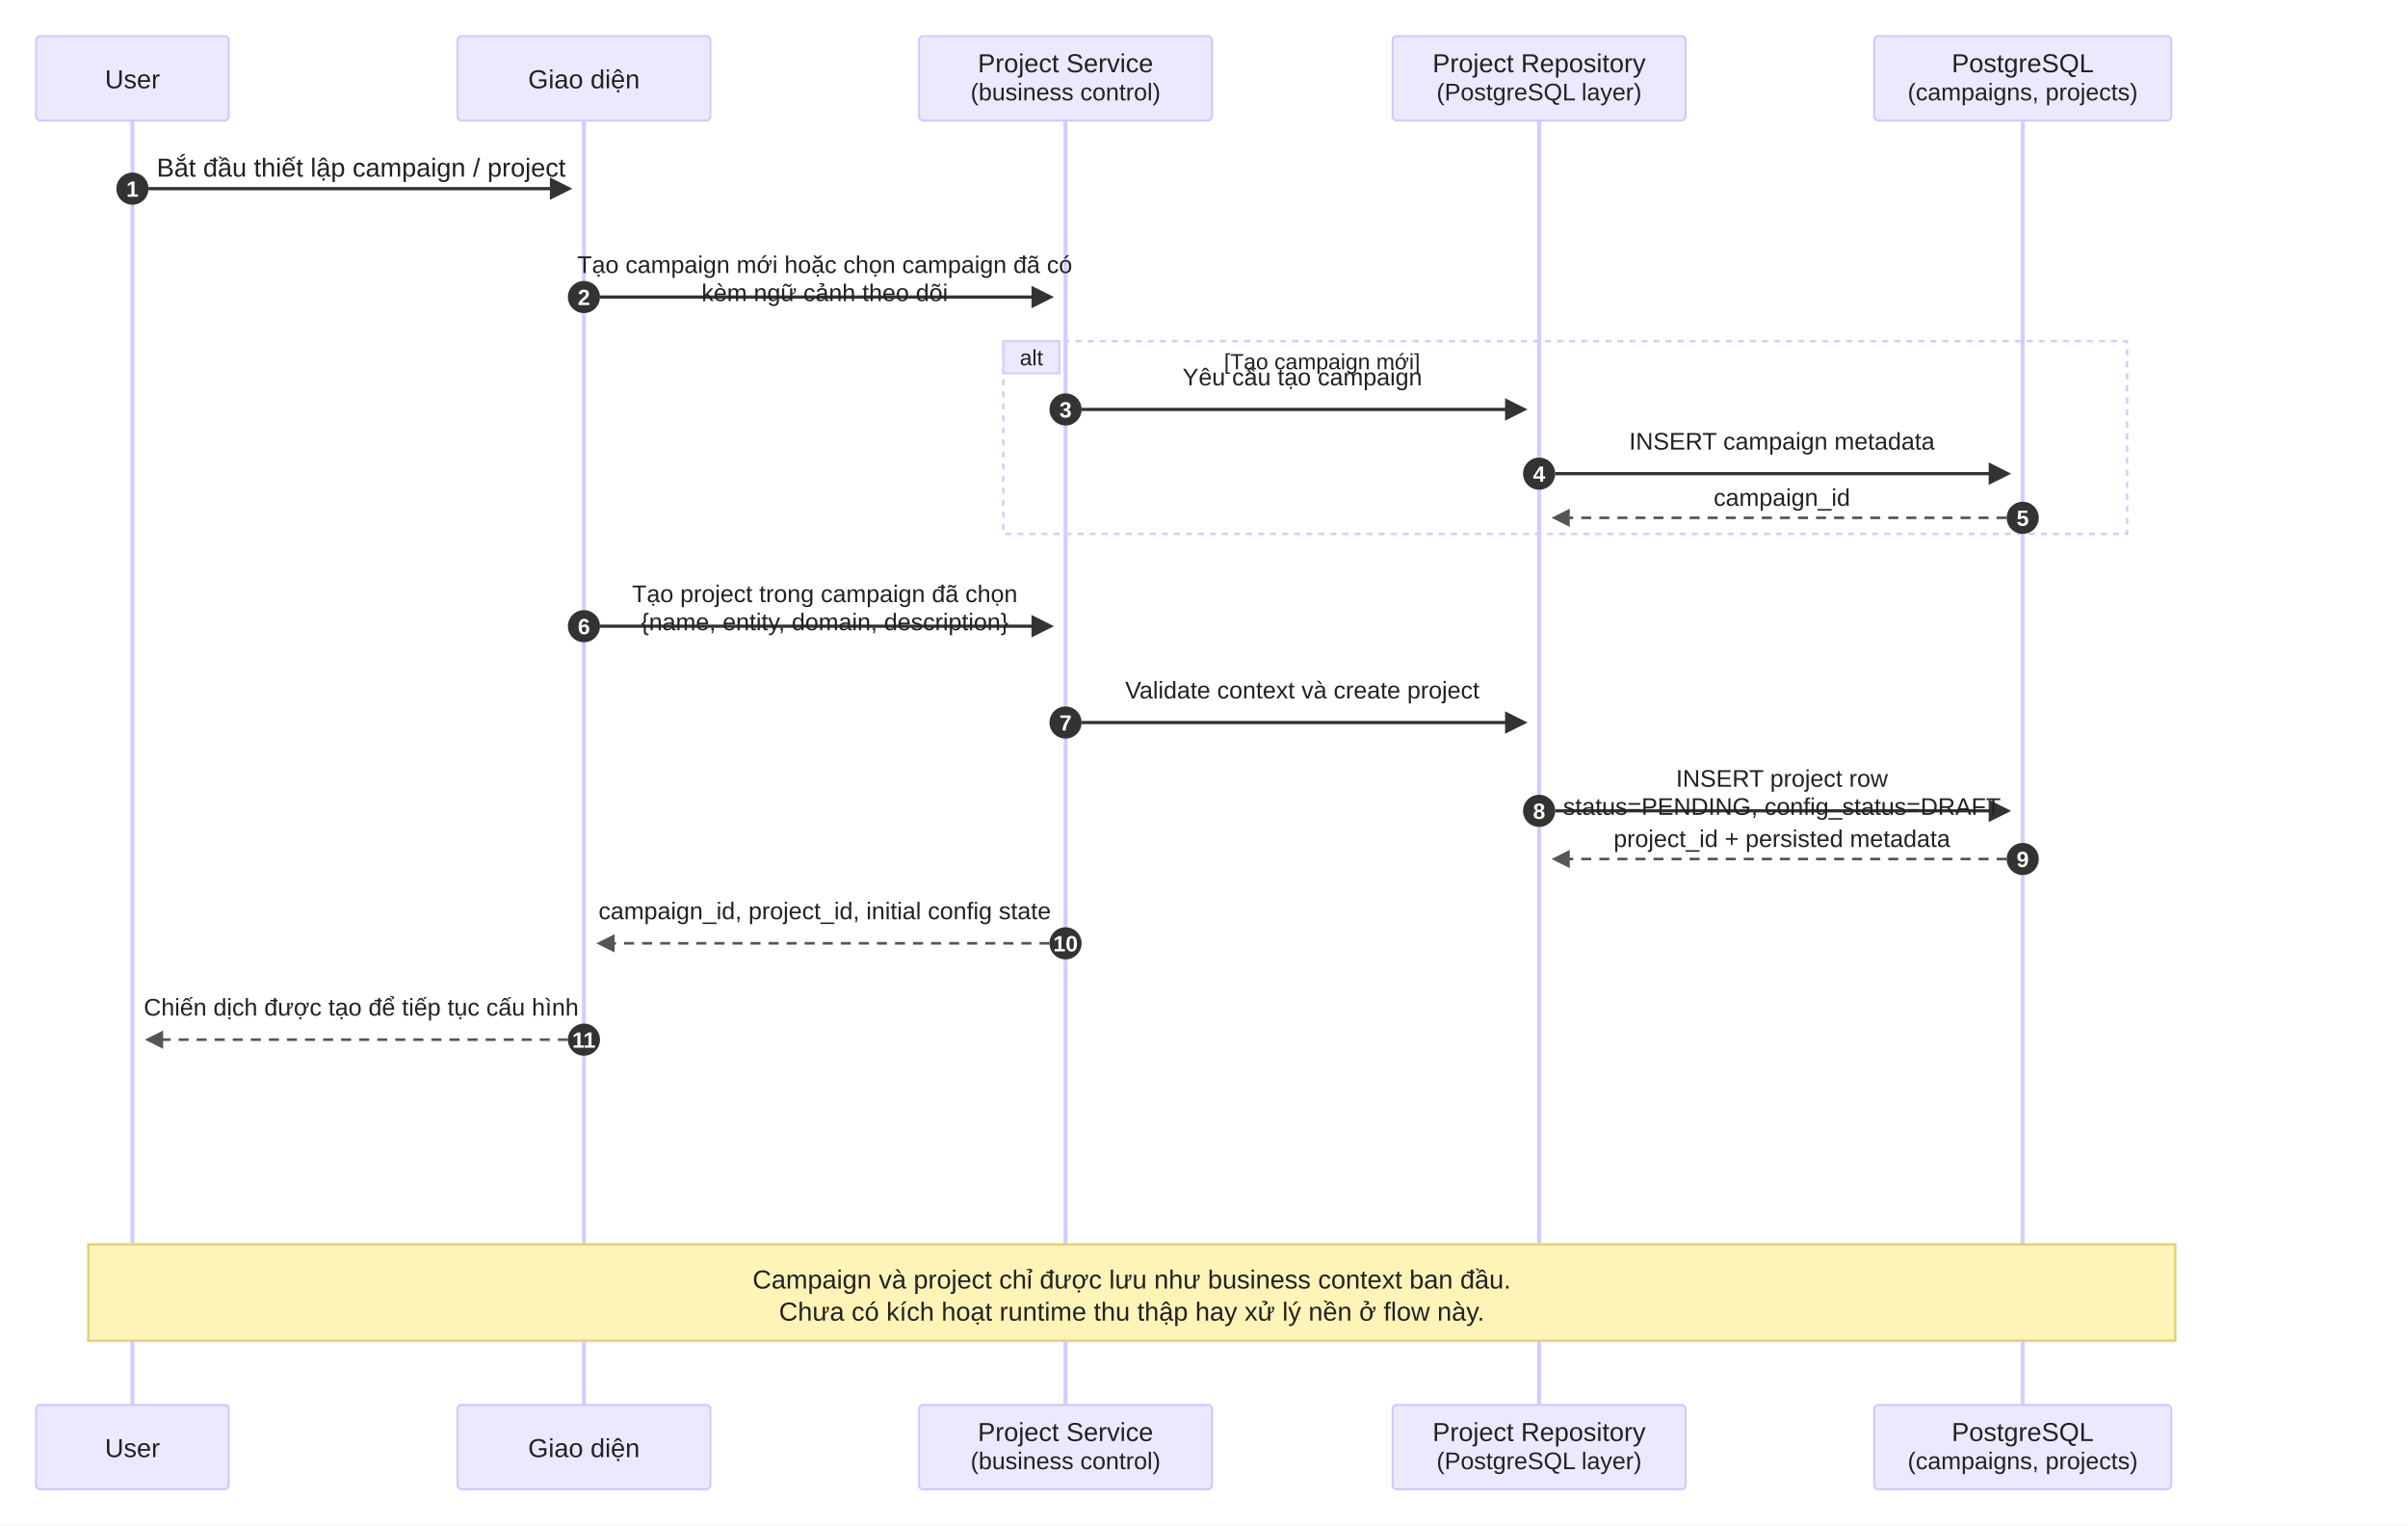
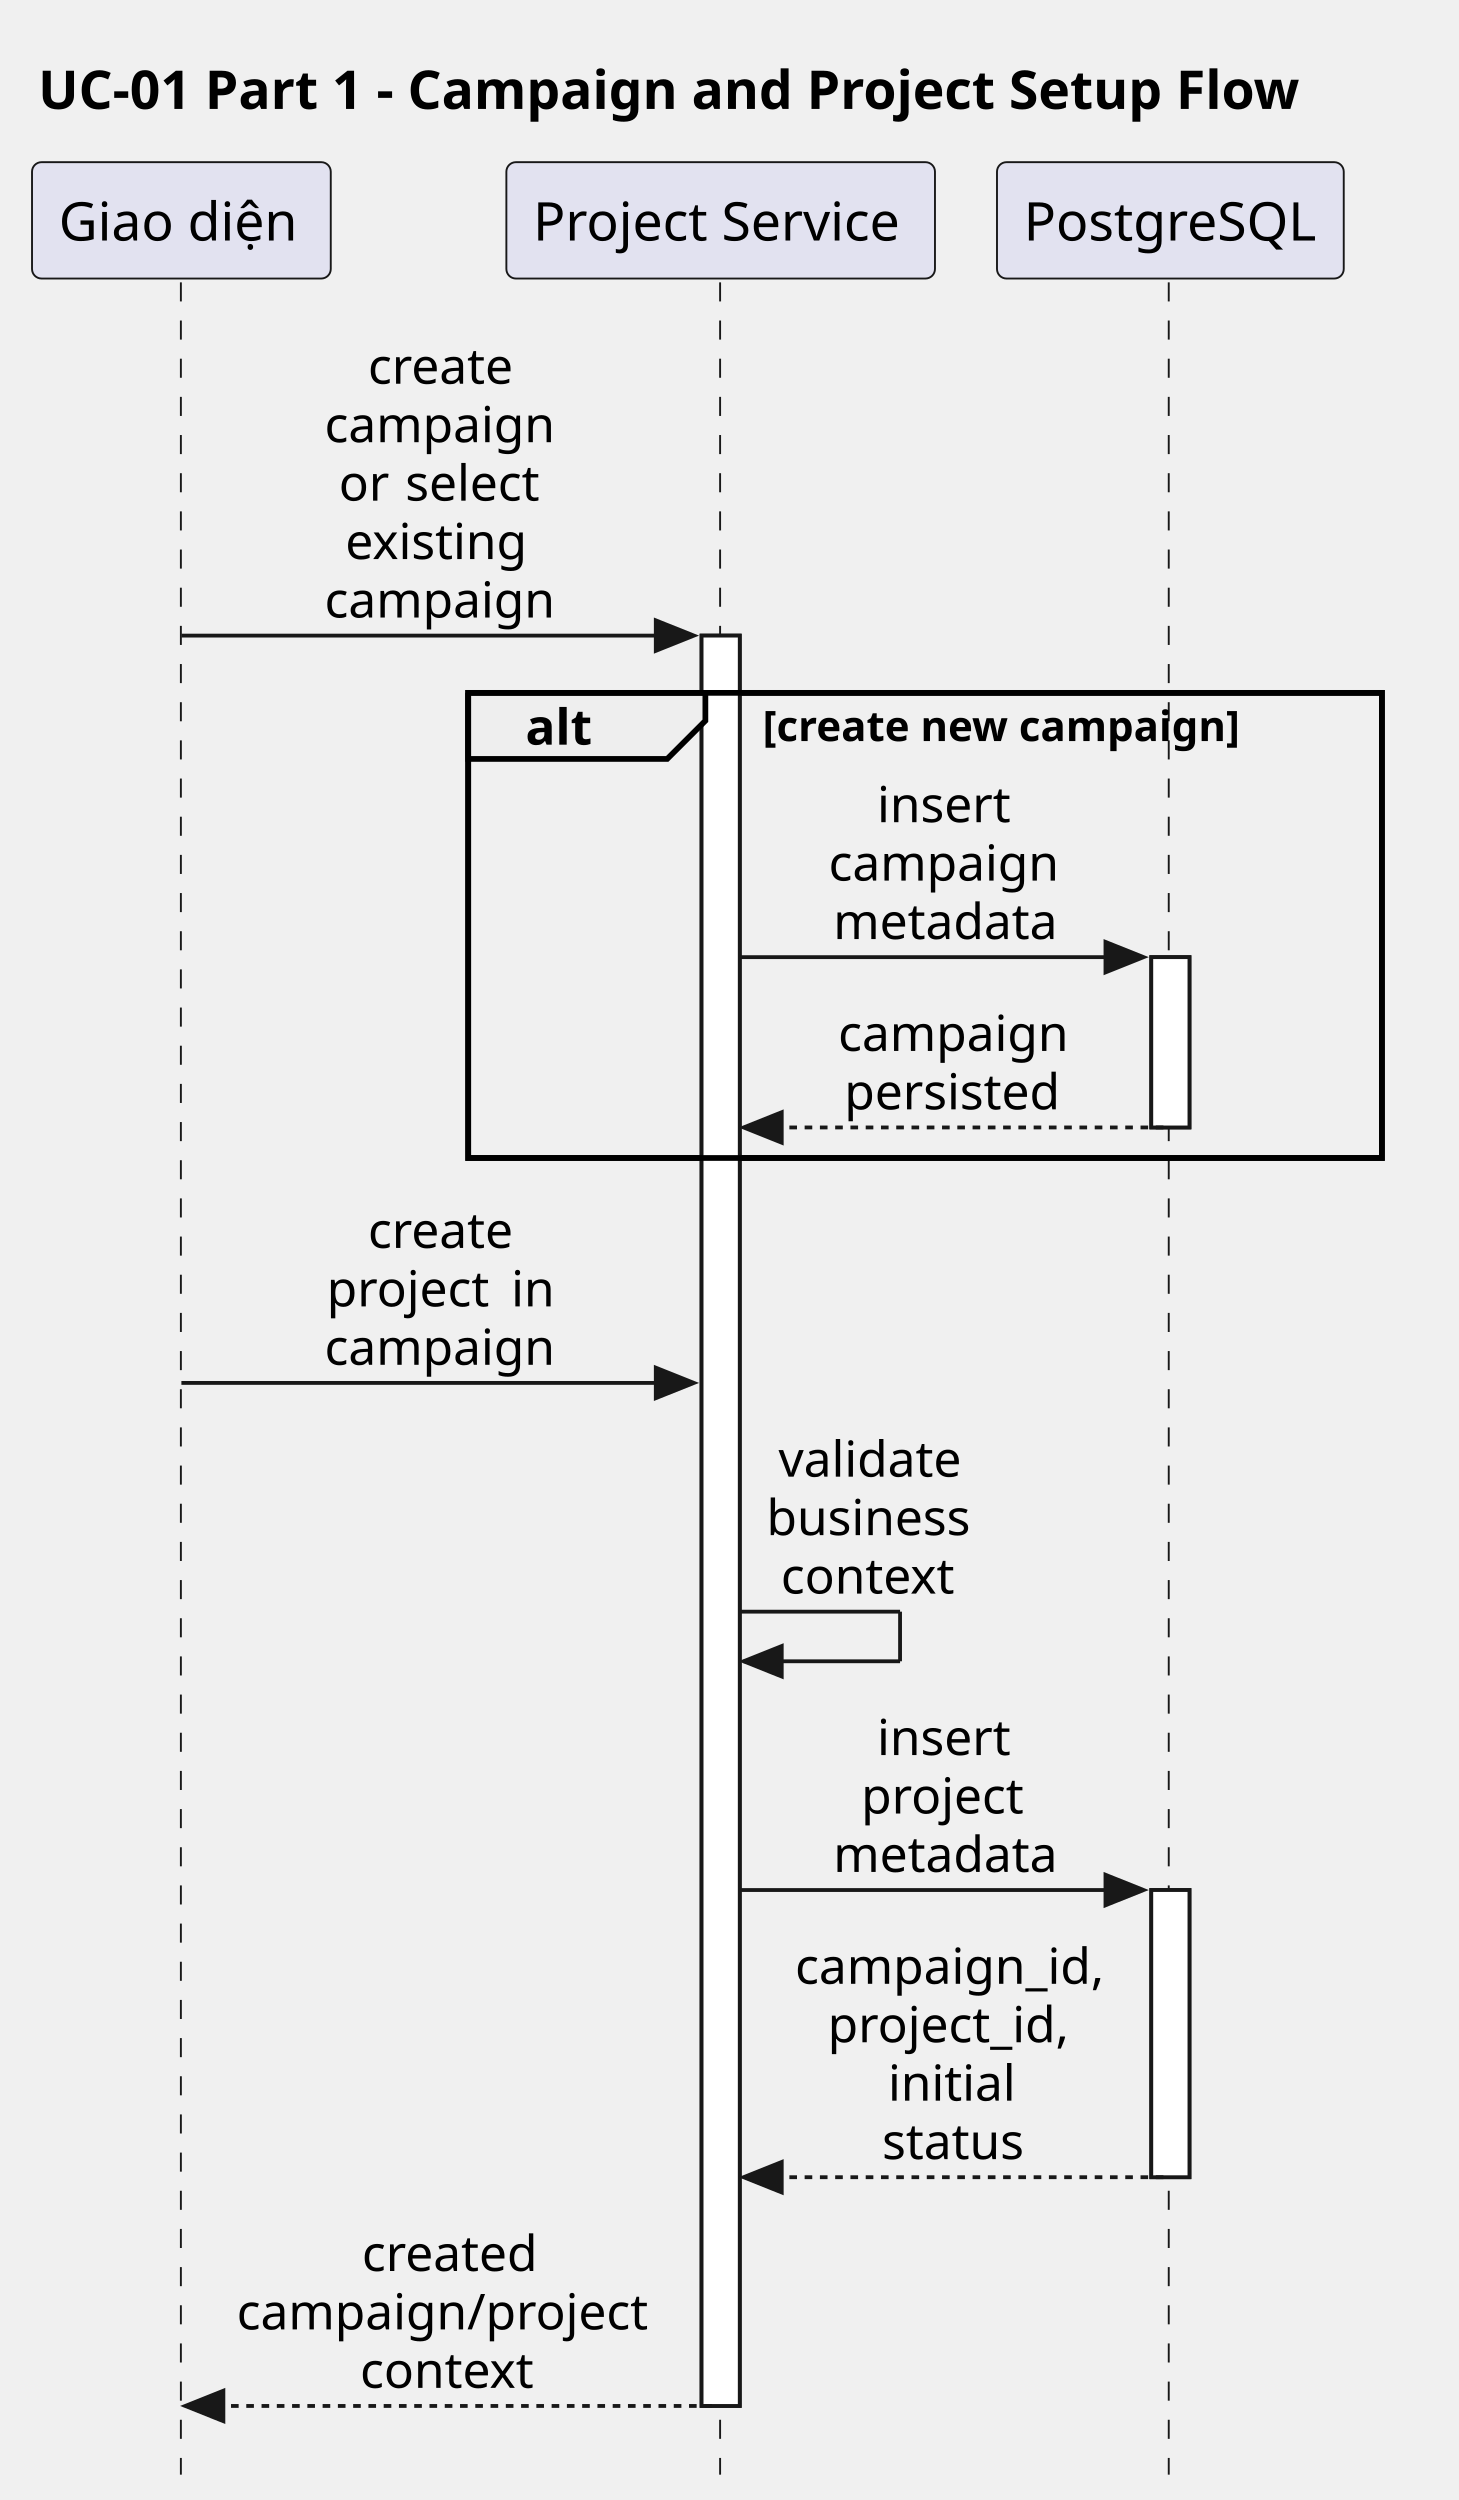
- <svg xmlns="http://www.w3.org/2000/svg" width="1200" height="760" viewBox="0 0 1200 760">
-   <defs>
-     <style>
-       .labelbox { fill: #ece9ff; stroke: #cfc8ff; stroke-width: 1; }
-       .lifeline { stroke: #d4ccff; stroke-width: 2; }
-       .msg { stroke: #333333; stroke-width: 1.6; fill: none; }
-       .ret { stroke: #555555; stroke-width: 1.3; stroke-dasharray: 5 4; fill: none; }
-       .alt { fill: none; stroke: #d4ccff; stroke-width: 1.2; stroke-dasharray: 3 3; }
-       .note { fill: #fff4b8; stroke: #e1d27a; stroke-width: 1.2; }
-       .t { font-family: Arial, Helvetica, sans-serif; font-size: 13px; fill: #222222; }
-       .ts { font-family: Arial, Helvetica, sans-serif; font-size: 12px; fill: #222222; }
-       .tc { font-family: Arial, Helvetica, sans-serif; font-size: 11px; fill: #222222; }
-       .step { fill: #333333; }
-       .steptext { font-family: Arial, Helvetica, sans-serif; font-size: 11px; fill: #ffffff; font-weight: bold; }
-     </style>
-     <marker id="arrow" viewBox="0 0 10 10" refX="8" refY="5" markerWidth="7" markerHeight="7" orient="auto-start-reverse">
-       <path d="M 0 0 L 10 5 L 0 10 z" fill="#333333" />
-     </marker>
-     <marker id="arrowDash" viewBox="0 0 10 10" refX="8" refY="5" markerWidth="7" markerHeight="7" orient="auto-start-reverse">
-       <path d="M 0 0 L 10 5 L 0 10 z" fill="#555555" />
-     </marker>
-   </defs>
-   <rect x="0" y="0" width="1200" height="760" fill="#ffffff" />
-   <rect class="labelbox" x="18" y="18" width="96" height="42" rx="2" />
-   <rect class="labelbox" x="228" y="18" width="126" height="42" rx="2" />
-   <rect class="labelbox" x="458" y="18" width="146" height="42" rx="2" />
-   <rect class="labelbox" x="694" y="18" width="146" height="42" rx="2" />
-   <rect class="labelbox" x="934" y="18" width="148" height="42" rx="2" />
-   <text class="t" x="66" y="44" text-anchor="middle">User</text>
-   <text class="t" x="291" y="44" text-anchor="middle">Giao diện</text>
-   <text class="t" x="531" y="36" text-anchor="middle">Project Service</text>
-   <text class="ts" x="531" y="50" text-anchor="middle">(business control)</text>
-   <text class="t" x="767" y="36" text-anchor="middle">Project Repository</text>
-   <text class="ts" x="767" y="50" text-anchor="middle">(PostgreSQL layer)</text>
-   <text class="t" x="1008" y="36" text-anchor="middle">PostgreSQL</text>
-   <text class="ts" x="1008" y="50" text-anchor="middle">(campaigns, projects)</text>
-   <rect class="labelbox" x="18" y="700" width="96" height="42" rx="2" />
-   <rect class="labelbox" x="228" y="700" width="126" height="42" rx="2" />
-   <rect class="labelbox" x="458" y="700" width="146" height="42" rx="2" />
-   <rect class="labelbox" x="694" y="700" width="146" height="42" rx="2" />
-   <rect class="labelbox" x="934" y="700" width="148" height="42" rx="2" />
-   <text class="t" x="66" y="726" text-anchor="middle">User</text>
-   <text class="t" x="291" y="726" text-anchor="middle">Giao diện</text>
-   <text class="t" x="531" y="718" text-anchor="middle">Project Service</text>
-   <text class="ts" x="531" y="732" text-anchor="middle">(business control)</text>
-   <text class="t" x="767" y="718" text-anchor="middle">Project Repository</text>
-   <text class="ts" x="767" y="732" text-anchor="middle">(PostgreSQL layer)</text>
-   <text class="t" x="1008" y="718" text-anchor="middle">PostgreSQL</text>
-   <text class="ts" x="1008" y="732" text-anchor="middle">(campaigns, projects)</text>
-   <line class="lifeline" x1="66" y1="60" x2="66" y2="700" />
-   <line class="lifeline" x1="291" y1="60" x2="291" y2="700" />
-   <line class="lifeline" x1="531" y1="60" x2="531" y2="700" />
-   <line class="lifeline" x1="767" y1="60" x2="767" y2="700" />
-   <line class="lifeline" x1="1008" y1="60" x2="1008" y2="700" />
-   <circle class="step" cx="66" cy="94" r="8" />
-   <text class="steptext" x="66" y="98" text-anchor="middle">1</text>
-   <line class="msg" x1="74" y1="94" x2="283" y2="94" marker-end="url(#arrow)" />
-   <text class="t" x="180" y="88" text-anchor="middle">Bắt đầu thiết lập campaign / project</text>
-   <circle class="step" cx="291" cy="148" r="8" />
-   <text class="steptext" x="291" y="152" text-anchor="middle">2</text>
-   <line class="msg" x1="299" y1="148" x2="523" y2="148" marker-end="url(#arrow)" />
-   <text class="ts" x="411" y="136" text-anchor="middle">Tạo campaign mới hoặc chọn campaign đã có</text>
-   <text class="ts" x="411" y="150" text-anchor="middle">kèm ngữ cảnh theo dõi</text>
-   <rect class="alt" x="500" y="170" width="560" height="96" />
-   <rect x="500" y="170" width="28" height="16" fill="#ece9ff" stroke="#d4ccff" stroke-width="1" />
-   <text class="tc" x="514" y="182" text-anchor="middle">alt</text>
-   <text class="tc" x="610" y="184">[Tạo campaign mới]</text>
-   <circle class="step" cx="531" cy="204" r="8" />
-   <text class="steptext" x="531" y="208" text-anchor="middle">3</text>
-   <line class="msg" x1="539" y1="204" x2="759" y2="204" marker-end="url(#arrow)" />
-   <text class="ts" x="649" y="192" text-anchor="middle">Yêu cầu tạo campaign</text>
-   <circle class="step" cx="767" cy="236" r="8" />
-   <text class="steptext" x="767" y="240" text-anchor="middle">4</text>
-   <line class="msg" x1="775" y1="236" x2="1000" y2="236" marker-end="url(#arrow)" />
-   <text class="ts" x="888" y="224" text-anchor="middle">INSERT campaign metadata</text>
-   <circle class="step" cx="1008" cy="258" r="8" />
-   <text class="steptext" x="1008" y="262" text-anchor="middle">5</text>
-   <line class="ret" x1="1000" y1="258" x2="775" y2="258" marker-end="url(#arrowDash)" />
-   <text class="ts" x="888" y="252" text-anchor="middle">campaign_id</text>
-   <circle class="step" cx="291" cy="312" r="8" />
-   <text class="steptext" x="291" y="316" text-anchor="middle">6</text>
-   <line class="msg" x1="299" y1="312" x2="523" y2="312" marker-end="url(#arrow)" />
-   <text class="ts" x="411" y="300" text-anchor="middle">Tạo project trong campaign đã chọn</text>
-   <text class="ts" x="411" y="314" text-anchor="middle">{name, entity, domain, description}</text>
-   <circle class="step" cx="531" cy="360" r="8" />
-   <text class="steptext" x="531" y="364" text-anchor="middle">7</text>
-   <line class="msg" x1="539" y1="360" x2="759" y2="360" marker-end="url(#arrow)" />
-   <text class="ts" x="649" y="348" text-anchor="middle">Validate context và create project</text>
-   <circle class="step" cx="767" cy="404" r="8" />
-   <text class="steptext" x="767" y="408" text-anchor="middle">8</text>
-   <line class="msg" x1="775" y1="404" x2="1000" y2="404" marker-end="url(#arrow)" />
-   <text class="ts" x="888" y="392" text-anchor="middle">INSERT project row</text>
-   <text class="ts" x="888" y="406" text-anchor="middle">status=PENDING, config_status=DRAFT</text>
-   <circle class="step" cx="1008" cy="428" r="8" />
-   <text class="steptext" x="1008" y="432" text-anchor="middle">9</text>
-   <line class="ret" x1="1000" y1="428" x2="775" y2="428" marker-end="url(#arrowDash)" />
-   <text class="ts" x="888" y="422" text-anchor="middle">project_id + persisted metadata</text>
-   <circle class="step" cx="531" cy="470" r="8" />
-   <text class="steptext" x="531" y="474" text-anchor="middle">10</text>
-   <line class="ret" x1="523" y1="470" x2="299" y2="470" marker-end="url(#arrowDash)" />
-   <text class="ts" x="411" y="458" text-anchor="middle">campaign_id, project_id, initial config state</text>
-   <circle class="step" cx="291" cy="518" r="8" />
-   <text class="steptext" x="291" y="522" text-anchor="middle">11</text>
-   <line class="ret" x1="283" y1="518" x2="74" y2="518" marker-end="url(#arrowDash)" />
-   <text class="ts" x="180" y="506" text-anchor="middle">Chiến dịch được tạo để tiếp tục cấu hình</text>
-   <rect class="note" x="44" y="620" width="1040" height="48" />
-   <text class="t" x="564" y="642" text-anchor="middle">Campaign và project chỉ được lưu như business context ban đầu.</text>
-   <text class="t" x="564" y="658" text-anchor="middle">Chưa có kích hoạt runtime thu thập hay xử lý nền ở flow này.</text>
+ <svg xmlns="http://www.w3.org/2000/svg" contentStyleType="text/css" data-diagram-type="SEQUENCE" height="655px" preserveAspectRatio="none" style="width:382px;height:655px;background:#FFFFFF;" version="1.1" viewBox="0 0 382 655" width="382px" zoomAndPan="magnify">
+   <defs />
+   <g>
+     <text fill="#000000" font-family="sans-serif" font-size="14" font-weight="bold" lengthAdjust="spacing" textLength="354.45" x="10" y="28.535">UC-01 Part 1 - Campaign and Project Setup Flow</text>
+     <g>
+       <rect fill="#FFFFFF" height="463.832" style="stroke:#181818;stroke-width:1;" width="10" x="183.815" y="166.529" />
+     </g>
+     <g>
+       <rect fill="#FFFFFF" height="44.621" style="stroke:#181818;stroke-width:1;" width="10" x="301.636" y="250.772" />
+     </g>
+     <g>
+       <rect fill="#FFFFFF" height="75.242" style="stroke:#181818;stroke-width:1;" width="10" x="301.636" y="495.188" />
+     </g>
+     <rect fill="none" height="121.863" style="stroke:#000000;stroke-width:1.5;" width="239.393" x="122.668" y="181.529" />
+     <g>
+       <rect fill="#000000" fill-opacity="0" height="574.385" width="8" x="43.525" y="73.977" />
+       <line style="stroke:#181818;stroke-width:0.5;stroke-dasharray:5,5;" x1="47.389" x2="47.389" y1="73.977" y2="648.361" />
+     </g>
+     <g>
+       <rect fill="#000000" fill-opacity="0" height="574.385" width="8" x="184.815" y="73.977" />
+       <line style="stroke:#181818;stroke-width:0.5;stroke-dasharray:5,5;" x1="188.668" x2="188.668" y1="73.977" y2="648.361" />
+     </g>
+     <g>
+       <rect fill="#000000" fill-opacity="0" height="574.385" width="8" x="302.636" y="73.977" />
+       <line style="stroke:#181818;stroke-width:0.5;stroke-dasharray:5,5;" x1="306.211" x2="306.211" y1="73.977" y2="648.361" />
+     </g>
+     <g class="participant participant-head" data-participant="UI">
+       <rect fill="#E2E2F0" height="30.488" rx="2.5" ry="2.5" style="stroke:#181818;stroke-width:0.5;" width="78.272" x="8.389" y="42.488" />
+       <text fill="#000000" font-family="sans-serif" font-size="14" lengthAdjust="spacing" textLength="64.272" x="15.389" y="63.023">Giao diện</text>
+     </g>
+     <g class="participant participant-head" data-participant="ProjectService">
+       <rect fill="#E2E2F0" height="30.488" rx="2.5" ry="2.5" style="stroke:#181818;stroke-width:0.5;" width="112.294" x="132.668" y="42.488" />
+       <text fill="#000000" font-family="sans-serif" font-size="14" lengthAdjust="spacing" textLength="98.294" x="139.668" y="63.023">Project Service</text>
+     </g>
+     <g class="participant participant-head" data-participant="PostgreSQL">
+       <rect fill="#E2E2F0" height="30.488" rx="2.5" ry="2.5" style="stroke:#181818;stroke-width:0.5;" width="90.85" x="261.211" y="42.488" />
+       <text fill="#000000" font-family="sans-serif" font-size="14" lengthAdjust="spacing" textLength="76.85" x="268.211" y="63.023">PostgreSQL</text>
+     </g>
+     <g>
+       <rect fill="#FFFFFF" height="463.832" style="stroke:#181818;stroke-width:1;" width="10" x="183.815" y="166.529" />
+     </g>
+     <g>
+       <rect fill="#FFFFFF" height="44.621" style="stroke:#181818;stroke-width:1;" width="10" x="301.636" y="250.772" />
+     </g>
+     <g>
+       <rect fill="#FFFFFF" height="75.242" style="stroke:#181818;stroke-width:1;" width="10" x="301.636" y="495.188" />
+     </g>
+     <g class="message" data-participant-1="UI" data-participant-2="ProjectService">
+       <polygon fill="#181818" points="171.815,162.529,181.815,166.529,171.815,170.529" style="stroke:#181818;stroke-width:1;" />
+       <line style="stroke:#181818;stroke-width:1;" x1="47.525" x2="177.815" y1="166.529" y2="166.529" />
+       <text fill="#000000" font-family="sans-serif" font-size="13" lengthAdjust="spacing" textLength="38.505" x="96.418" y="100.545">create</text>
+       <text fill="#000000" font-family="sans-serif" font-size="13" lengthAdjust="spacing" textLength="61.268" x="85.036" y="115.856">campaign</text>
+       <text fill="#000000" font-family="sans-serif" font-size="13" lengthAdjust="spacing" textLength="13.305" x="88.766" y="131.166">or</text>
+       <text fill="#000000" font-family="sans-serif" font-size="13" lengthAdjust="spacing" textLength="4.113" x="102.07" y="131.166"> </text>
+       <text fill="#000000" font-family="sans-serif" font-size="13" lengthAdjust="spacing" textLength="36.391" x="106.184" y="131.166">select</text>
+       <text fill="#000000" font-family="sans-serif" font-size="13" lengthAdjust="spacing" textLength="50.394" x="90.473" y="146.477">existing</text>
+       <text fill="#000000" font-family="sans-serif" font-size="13" lengthAdjust="spacing" textLength="61.268" x="85.036" y="161.787">campaign</text>
+     </g>
+     <path d="M122.668,181.529 L184.807,181.529 L184.807,188.84 L174.807,198.84 L122.668,198.84 L122.668,181.529" fill="#EEEEEE" style="stroke:#000000;stroke-width:1.5;" />
+     <rect fill="none" height="121.863" style="stroke:#000000;stroke-width:1.5;" width="239.393" x="122.668" y="181.529" />
+     <text fill="#000000" font-family="sans-serif" font-size="13" font-weight="bold" lengthAdjust="spacing" textLength="17.139" x="137.668" y="195.098">alt</text>
+     <text fill="#000000" font-family="sans-serif" font-size="11" font-weight="bold" lengthAdjust="spacing" textLength="128.036" x="199.807" y="194.164">[create new campaign]</text>
+     <g class="message" data-participant-1="ProjectService" data-participant-2="PostgreSQL">
+       <polygon fill="#181818" points="289.636,246.772,299.636,250.772,289.636,254.772" style="stroke:#181818;stroke-width:1;" />
+       <line style="stroke:#181818;stroke-width:1;" x1="193.815" x2="295.636" y1="250.772" y2="250.772" />
+       <text fill="#000000" font-family="sans-serif" font-size="13" lengthAdjust="spacing" textLength="35.877" x="229.787" y="215.408">insert</text>
+       <text fill="#000000" font-family="sans-serif" font-size="13" lengthAdjust="spacing" textLength="61.268" x="217.092" y="230.719">campaign</text>
+       <text fill="#000000" font-family="sans-serif" font-size="13" lengthAdjust="spacing" textLength="58.824" x="218.314" y="246.029">metadata</text>
+     </g>
+     <g class="message" data-participant-1="PostgreSQL" data-participant-2="ProjectService">
+       <polygon fill="#181818" points="204.815,291.393,194.815,295.393,204.815,299.393" style="stroke:#181818;stroke-width:1;" />
+       <line style="stroke:#181818;stroke-width:1;stroke-dasharray:2,2;" x1="198.815" x2="305.636" y1="295.393" y2="295.393" />
+       <text fill="#000000" font-family="sans-serif" font-size="13" lengthAdjust="spacing" textLength="61.268" x="219.592" y="275.34">campaign</text>
+       <text fill="#000000" font-family="sans-serif" font-size="13" lengthAdjust="spacing" textLength="58.043" x="221.204" y="290.65">persisted</text>
+     </g>
+     <g class="message" data-participant-1="UI" data-participant-2="ProjectService">
+       <polygon fill="#181818" points="171.815,358.324,181.815,362.324,171.815,366.324" style="stroke:#181818;stroke-width:1;" />
+       <line style="stroke:#181818;stroke-width:1;" x1="47.525" x2="177.815" y1="362.324" y2="362.324" />
+       <text fill="#000000" font-family="sans-serif" font-size="13" lengthAdjust="spacing" textLength="38.505" x="96.418" y="326.961">create</text>
+       <text fill="#000000" font-family="sans-serif" font-size="13" lengthAdjust="spacing" textLength="44.205" x="85.598" y="342.272">project</text>
+       <text fill="#000000" font-family="sans-serif" font-size="13" lengthAdjust="spacing" textLength="4.113" x="129.803" y="342.272"> </text>
+       <text fill="#000000" font-family="sans-serif" font-size="13" lengthAdjust="spacing" textLength="11.826" x="133.917" y="342.272">in</text>
+       <text fill="#000000" font-family="sans-serif" font-size="13" lengthAdjust="spacing" textLength="61.268" x="85.036" y="357.582">campaign</text>
+     </g>
+     <g class="message" data-participant-1="ProjectService" data-participant-2="ProjectService">
+       <line style="stroke:#181818;stroke-width:1;" x1="193.815" x2="235.815" y1="422.256" y2="422.256" />
+       <line style="stroke:#181818;stroke-width:1;" x1="235.815" x2="235.815" y1="422.256" y2="435.256" />
+       <line style="stroke:#181818;stroke-width:1;" x1="194.815" x2="235.815" y1="435.256" y2="435.256" />
+       <polygon fill="#181818" points="204.815,431.256,194.815,435.256,204.815,439.256" style="stroke:#181818;stroke-width:1;" />
+       <text fill="#000000" font-family="sans-serif" font-size="13" lengthAdjust="spacing" textLength="48.89" x="203.97" y="386.893">validate</text>
+       <text fill="#000000" font-family="sans-serif" font-size="13" lengthAdjust="spacing" textLength="55.199" x="200.815" y="402.203">business</text>
+       <text fill="#000000" font-family="sans-serif" font-size="13" lengthAdjust="spacing" textLength="47.652" x="204.589" y="417.514">context</text>
+     </g>
+     <g class="message" data-participant-1="ProjectService" data-participant-2="PostgreSQL">
+       <polygon fill="#181818" points="289.636,491.188,299.636,495.188,289.636,499.188" style="stroke:#181818;stroke-width:1;" />
+       <line style="stroke:#181818;stroke-width:1;" x1="193.815" x2="295.636" y1="495.188" y2="495.188" />
+       <text fill="#000000" font-family="sans-serif" font-size="13" lengthAdjust="spacing" textLength="35.877" x="229.787" y="459.824">insert</text>
+       <text fill="#000000" font-family="sans-serif" font-size="13" lengthAdjust="spacing" textLength="44.205" x="225.623" y="475.135">project</text>
+       <text fill="#000000" font-family="sans-serif" font-size="13" lengthAdjust="spacing" textLength="58.824" x="218.314" y="490.445">metadata</text>
+     </g>
+     <g class="message" data-participant-1="PostgreSQL" data-participant-2="ProjectService">
+       <polygon fill="#181818" points="204.815,566.43,194.815,570.43,204.815,574.43" style="stroke:#181818;stroke-width:1;" />
+       <line style="stroke:#181818;stroke-width:1;stroke-dasharray:2,2;" x1="198.815" x2="305.636" y1="570.43" y2="570.43" />
+       <text fill="#000000" font-family="sans-serif" font-size="13" lengthAdjust="spacing" textLength="83.821" x="208.315" y="519.756">campaign_id,</text>
+       <text fill="#000000" font-family="sans-serif" font-size="13" lengthAdjust="spacing" textLength="66.758" x="216.846" y="535.066">project_id,</text>
+       <text fill="#000000" font-family="sans-serif" font-size="13" lengthAdjust="spacing" textLength="35.141" x="232.655" y="550.377">initial</text>
+       <text fill="#000000" font-family="sans-serif" font-size="13" lengthAdjust="spacing" textLength="38.226" x="231.113" y="565.688">status</text>
+     </g>
+     <g class="message" data-participant-1="ProjectService" data-participant-2="UI">
+       <polygon fill="#181818" points="58.525,626.361,48.525,630.361,58.525,634.361" style="stroke:#181818;stroke-width:1;" />
+       <line style="stroke:#181818;stroke-width:1;stroke-dasharray:2,2;" x1="52.525" x2="187.815" y1="630.361" y2="630.361" />
+       <text fill="#000000" font-family="sans-serif" font-size="13" lengthAdjust="spacing" textLength="46.687" x="94.827" y="594.998">created</text>
+       <text fill="#000000" font-family="sans-serif" font-size="13" lengthAdjust="spacing" textLength="112.29" x="62.025" y="610.309">campaign/project</text>
+       <text fill="#000000" font-family="sans-serif" font-size="13" lengthAdjust="spacing" textLength="47.652" x="94.344" y="625.619">context</text>
+     </g>
+   </g>
</svg>
